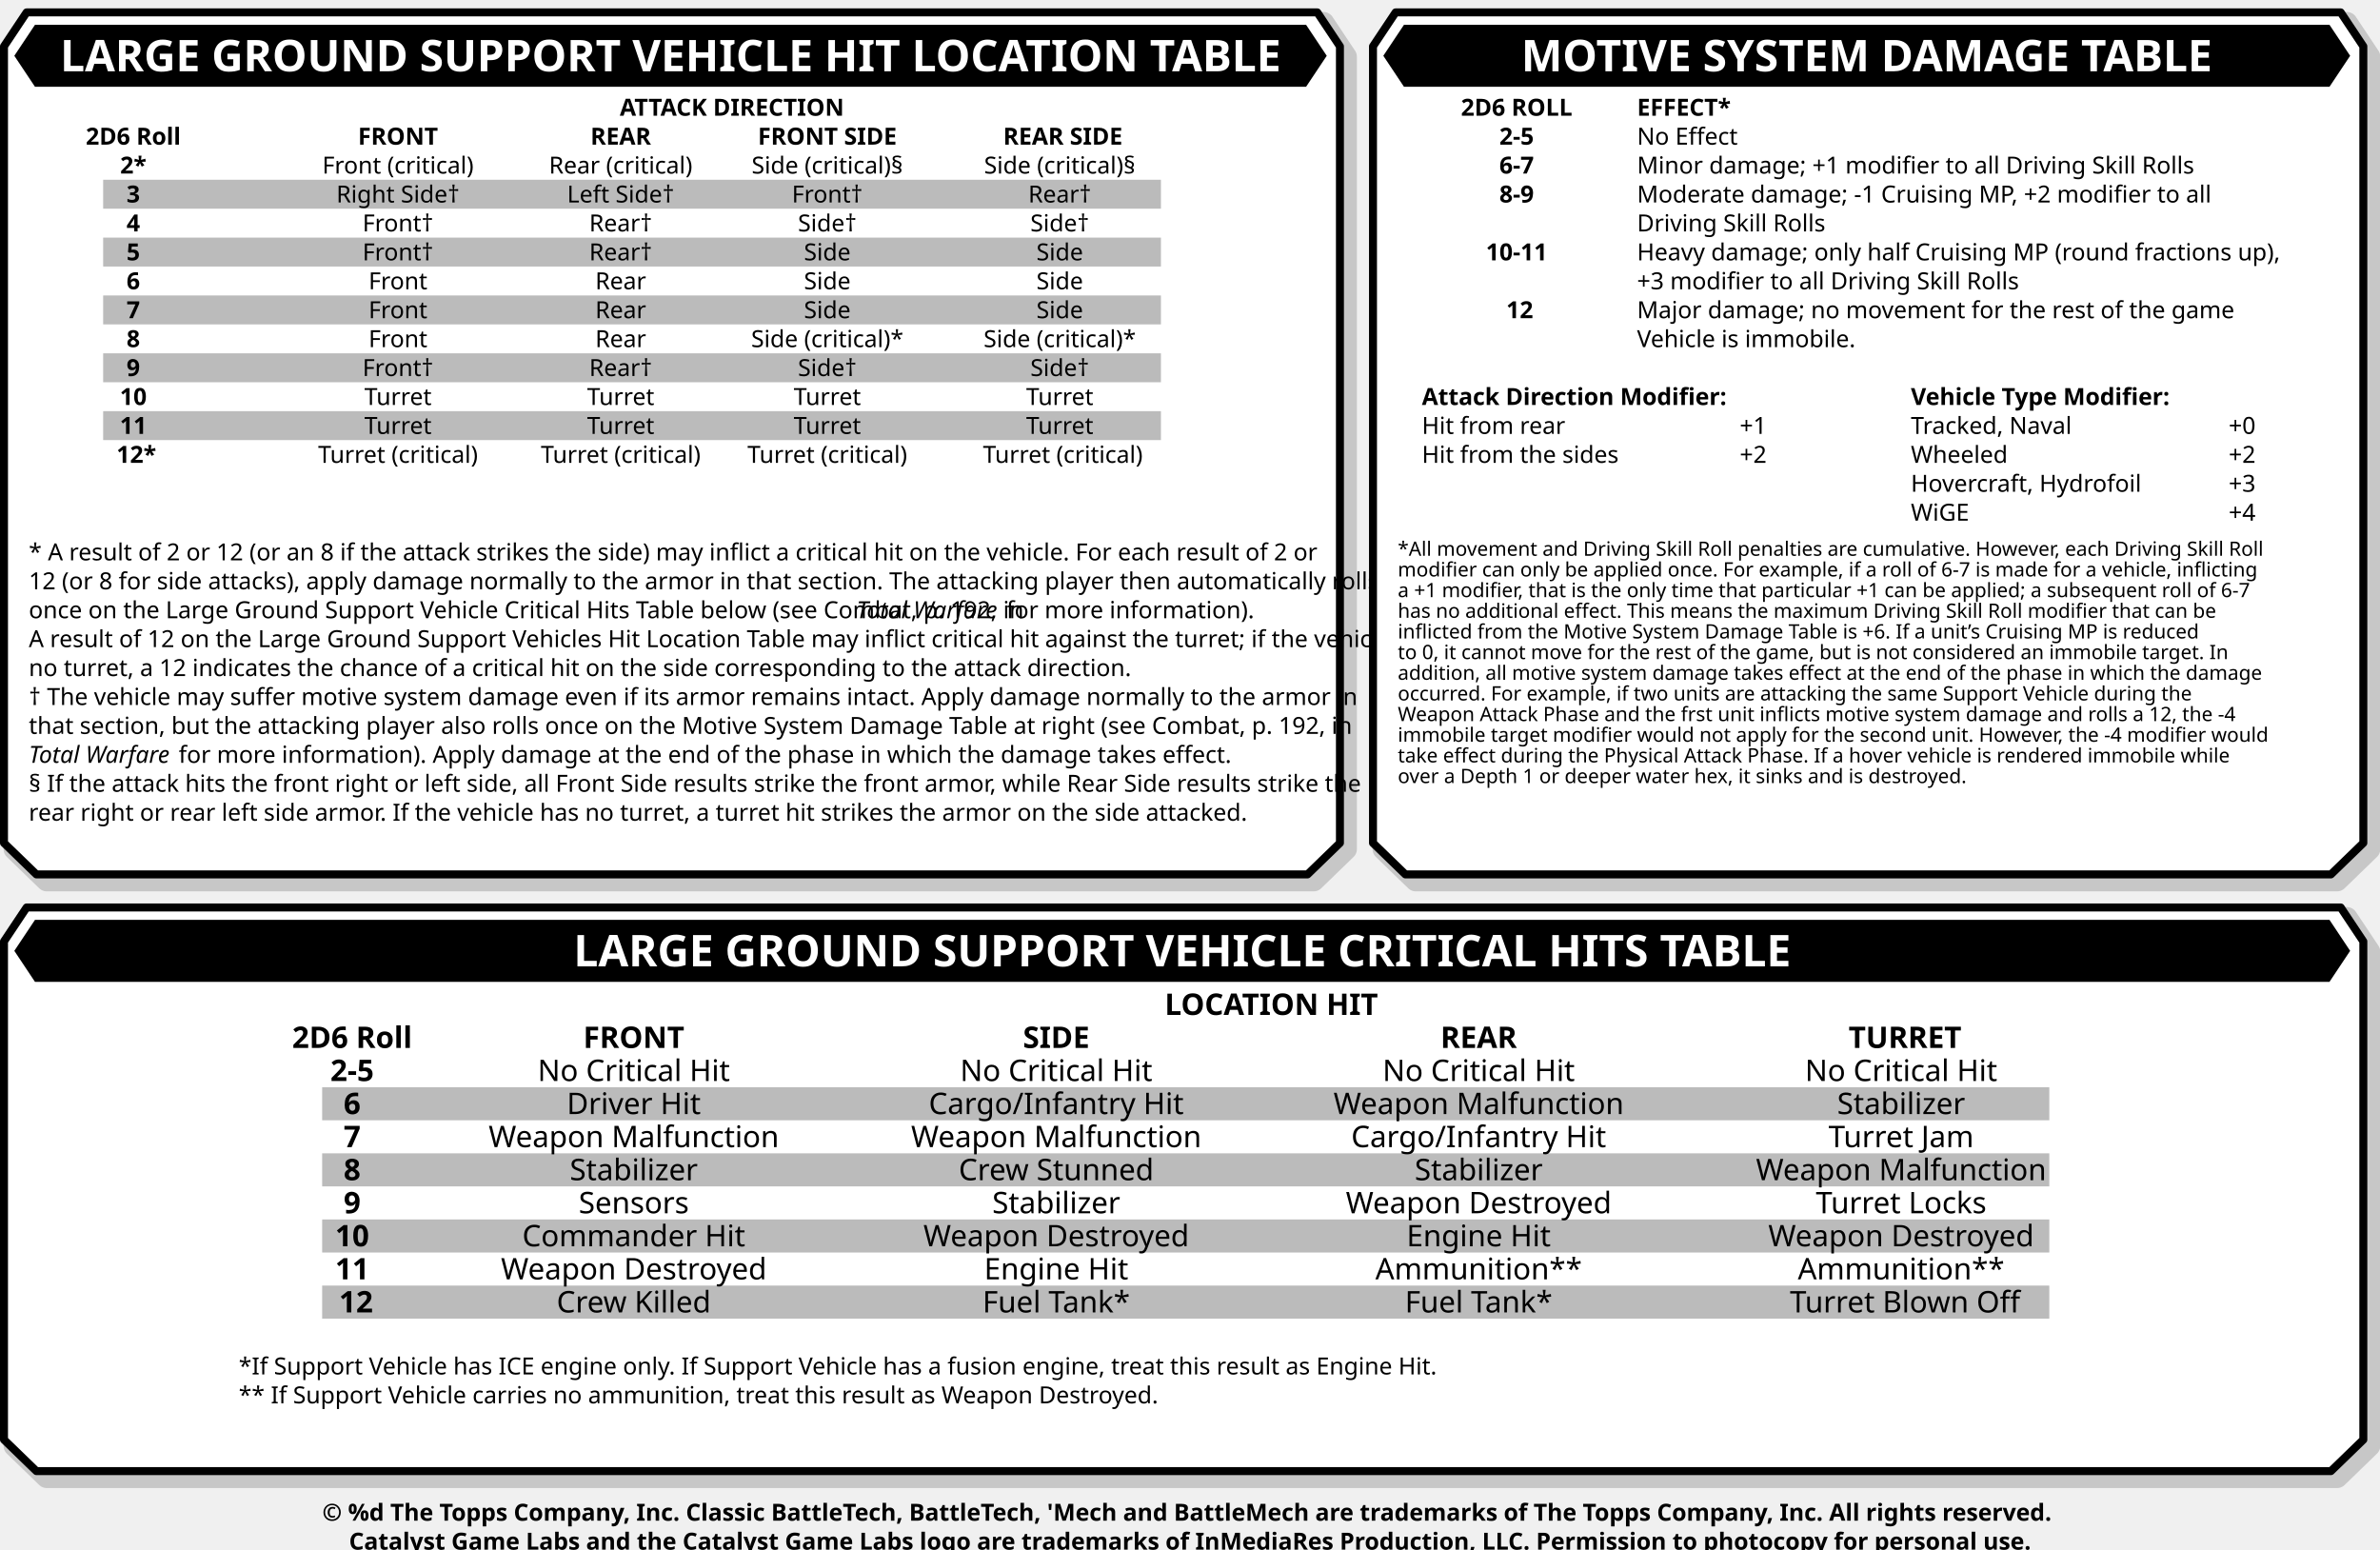
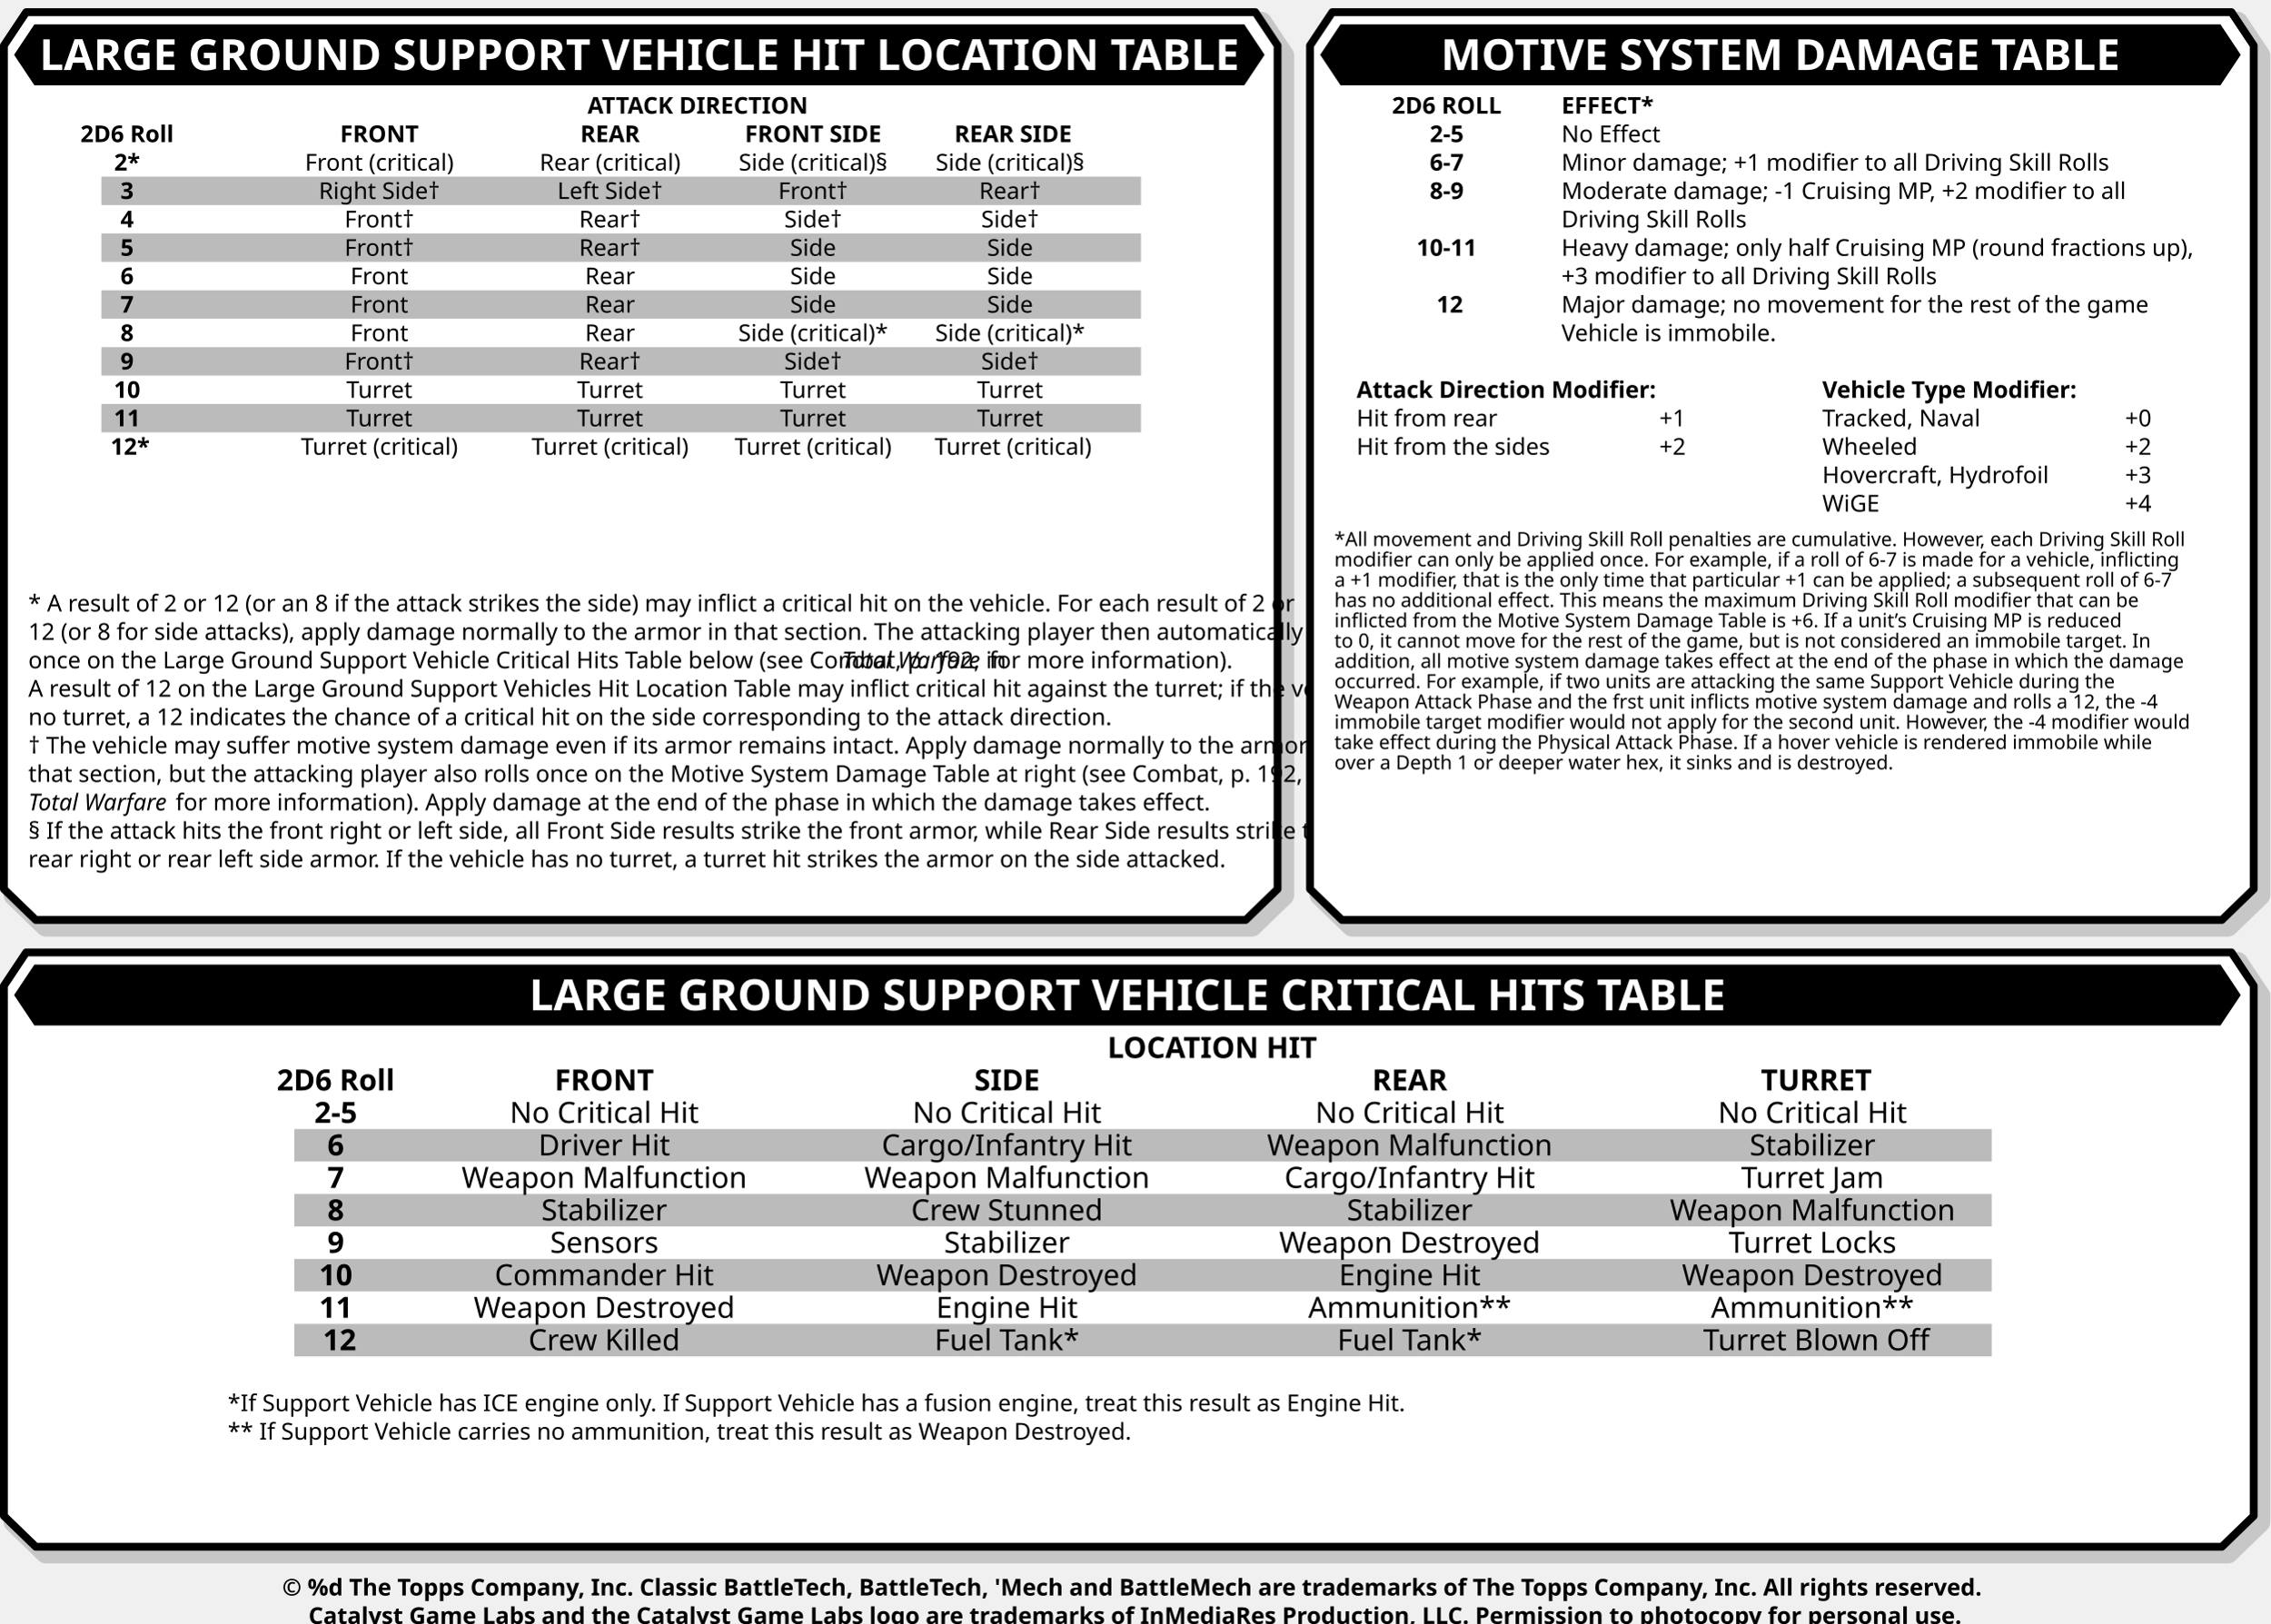
- <svg xmlns="http://www.w3.org/2000/svg" contentScriptType="text/ecmascript" width="576.0" zoomAndPan="magnify" contentStyleType="text/css" height="375.0" preserveAspectRatio="xMidYMid meet" version="1.0" id="svg155">
+ <svg xmlns="http://www.w3.org/2000/svg" contentScriptType="text/ecmascript" width="559.0" zoomAndPan="magnify" contentStyleType="text/css" height="400.0" preserveAspectRatio="xMidYMid meet" version="1.0" id="svg155">
  <defs id="defs155" />
  <g style="mml-color-elements:" id="rs_template">
-     <text font-size="5.7px" transform="translate (288.0 375.0)" fill="#000000" text-anchor="middle" font-family="Eurostile" id="footer" font-weight="bold">
-       <tspan lengthAdjust="spacingAndGlyphs" x="0.0" id="tspanCopyright" y="-7.000" textLength="547.200">© %d The Topps Company, Inc. Classic BattleTech, BattleTech, 'Mech and BattleMech are trademarks of The Topps Company, Inc. All rights reserved.</tspan>
-       <tspan lengthAdjust="spacingAndGlyphs" x="0.0" y="0" textLength="518.400" id="tspan1">Catalyst Game Labs and the Catalyst Game Labs logo are trademarks of InMediaRes Production, LLC. Permission to photocopy for personal use.</tspan>
+     <text font-size="5.7px" transform="translate (279.5 400.0)" fill="#000000" text-anchor="middle" font-family="Eurostile" id="footer" font-weight="bold">
+       <tspan lengthAdjust="spacingAndGlyphs" x="0.0" id="tspanCopyright" y="-7.000" textLength="531.050">© %d The Topps Company, Inc. Classic BattleTech, BattleTech, 'Mech and BattleMech are trademarks of The Topps Company, Inc. All rights reserved.</tspan>
+       <tspan lengthAdjust="spacingAndGlyphs" x="0.0" y="0" textLength="503.100" id="tspan1">Catalyst Game Labs and the Catalyst Game Labs logo are trademarks of InMediaRes Production, LLC. Permission to photocopy for personal use.</tspan>
    </text>
    <g transform="translate(0.966,3)" id="g64">
      <g id="g4">
-         <path fill="#ffffff" d="M 2.5,10.714 7.975,2.5 h 311.37 l 5.475,8.214 0,191.786 -7.845,7.6 H 10.345 L 2.5,202.5 Z" stroke-width="5.2" stroke-linejoin="round" stroke="#c7c7c7" id="path1" />
-         <path fill="#ffffff" d="M 0,8.214 5.475,0 h 312.37 l 5.475,8.214 0,192.786 -7.845,7.6 H 7.845 L 0,201 Z" stroke-width="1.932" stroke-linejoin="round" stroke="#000000" id="path2" />
+         <path fill="#ffffff" d="M 2.5,10.714 7.975,2.5 h 301.68 l 5.475,8.214 V 217.5 l -7.845,7.6 H 10.345 L 2.5,217.5 Z" stroke-width="5.2" stroke-linejoin="round" stroke="#c7c7c7" id="path1" />
+         <path fill="#ffffff" d="M 0,8.214 5.475,0 h 302.68 l 5.475,8.214 V 216 l -7.845,7.6 H 7.845 L 0,216 Z" stroke-width="1.932" stroke-linejoin="round" stroke="#000000" id="path2" />
        <g transform="translate(2.5,3)" id="g3">
-           <path fill="#000000" d="M 0,7.5 4.999,0 h 307.63 l 4.999,7.5 -4.999,7.5 H 4.999 Z" id="path3" />
-           <text x="158.814" y="11.25" fill="#ffffff" text-anchor="middle" style="font-style:normal;font-weight:bold;font-size:10.6px;font-family:Eurostile" textLength="198.545" lengthAdjust="spacingAndGlyphs" id="text3">LARGE GROUND SUPPORT VEHICLE HIT LOCATION TABLE</text>
+           <path fill="#000000" d="M 0,7.5 4.999,0 h 297.94 l 4.999,7.5 -4.999,7.5 H 4.999 Z" id="path3" />
+           <text x="153.969" y="11.25" fill="#ffffff" text-anchor="middle" style="font-style:normal;font-weight:bold;font-size:10.6px;font-family:Eurostile" textLength="198.545" lengthAdjust="spacingAndGlyphs" id="text3">LARGE GROUND SUPPORT VEHICLE HIT LOCATION TABLE</text>
        </g>
      </g>
-       <g id="shade1" style="fill:#bbbbbb" class="tableshading" transform="translate(0,-3)">
+       <g id="shade1" class="tableshading" style="fill:#bbbbbb" transform="translate(0,-3)">
        <rect id="rect155" width="256" height="7" x="24" y="43.5" />
        <rect id="rect156" width="256" height="7" x="24" y="57.5" />
        <rect id="rect157" width="256" height="7" x="24" y="71.5" />
        <rect id="rect158" width="256" height="7" x="24" y="85.5" />
        <rect id="rect159" width="256" height="7" x="24" y="99.5" />
      </g>
-       <text fill="#000000" x="176.176" y="25" style="font-style:normal;font-weight:bold;font-size:5.7px;font-family:Eurostile" text-anchor="middle" id="text4">ATTACK DIRECTION</text>
+       <text fill="#000000" x="170.847" y="25" style="font-style:normal;font-weight:bold;font-size:5.7px;font-family:Eurostile" text-anchor="middle" id="text4">ATTACK DIRECTION</text>
      <g transform="translate(0,32)" id="g50">
        <text text-anchor="middle" style="font-style:normal;font-weight:bold;font-size:5.7px;font-family:Eurostile" id="text6">
-           <tspan x="32.032" y="0" id="tspan4">2D6 Roll</tspan>
-           <tspan x="96.096" y="0" id="tspan4">FRONT</tspan>
+           <tspan x="31.063" y="0" id="tspan4">2D6 Roll</tspan>
+           <tspan x="93.189" y="0" id="tspan4">FRONT</tspan>
          <tspan x="150" y="0" id="tspan5">REAR</tspan>
          <tspan x="200" y="0" id="tspan6">FRONT SIDE</tspan>
-           <tspan x="256.256" y="0" id="tspan6">REAR SIDE</tspan>
+           <tspan x="248.504" y="0" id="tspan6">REAR SIDE</tspan>
        </text>
        <text text-anchor="middle" style="font-style:normal;font-weight:bold;font-size:5.7px;font-family:Eurostile" id="text17">
-           <tspan x="32.032" y="7" id="tspan7">2*</tspan>
-           <tspan x="32.032" y="14" id="tspan8">3</tspan>
-           <tspan x="32.032" y="21" id="tspan9">4</tspan>
-           <tspan x="32.032" y="28" id="tspan10">5</tspan>
-           <tspan x="32.032" y="35" id="tspan11">6</tspan>
-           <tspan x="32.032" y="42" id="tspan12">7</tspan>
-           <tspan x="32.032" y="49" id="tspan13">8</tspan>
-           <tspan x="32.032" y="56" id="tspan14">9</tspan>
-           <tspan x="32.032" y="63" id="tspan15">10</tspan>
-           <tspan x="32.032" y="70" id="tspan16">11</tspan>
-           <tspan x="32.032" y="77" id="tspan17">12*</tspan>
+           <tspan x="31.063" y="7" id="tspan7">2*</tspan>
+           <tspan x="31.063" y="14" id="tspan8">3</tspan>
+           <tspan x="31.063" y="21" id="tspan9">4</tspan>
+           <tspan x="31.063" y="28" id="tspan10">5</tspan>
+           <tspan x="31.063" y="35" id="tspan11">6</tspan>
+           <tspan x="31.063" y="42" id="tspan12">7</tspan>
+           <tspan x="31.063" y="49" id="tspan13">8</tspan>
+           <tspan x="31.063" y="56" id="tspan14">9</tspan>
+           <tspan x="31.063" y="63" id="tspan15">10</tspan>
+           <tspan x="31.063" y="70" id="tspan16">11</tspan>
+           <tspan x="31.063" y="77" id="tspan17">12*</tspan>
        </text>
        <text text-anchor="middle" style="font-style:normal;font-weight:normal;font-size:5.7px;font-family:Eurostile" id="text50">
-           <tspan x="96.096" y="7" id="tspan18">Front (critical)</tspan>
+           <tspan x="93.189" y="7" id="tspan18">Front (critical)</tspan>
          <tspan x="150" y="7" id="tspan19">Rear (critical)</tspan>
          <tspan x="200" y="7" id="tspan20">Side (critical)§</tspan>
-           <tspan x="256.256" y="7" id="tspan20">Side (critical)§</tspan>
-           <tspan x="96.096" y="14" id="tspan21">Right Side†</tspan>
+           <tspan x="248.504" y="7" id="tspan20">Side (critical)§</tspan>
+           <tspan x="93.189" y="14" id="tspan21">Right Side†</tspan>
          <tspan x="150" y="14" id="tspan22">Left Side†</tspan>
          <tspan x="200" y="14" id="tspan23">Front†</tspan>
-           <tspan x="256.256" y="14" id="tspan23">Rear†</tspan>
-           <tspan x="96.096" y="21" id="tspan24">Front†</tspan>
+           <tspan x="248.504" y="14" id="tspan23">Rear†</tspan>
+           <tspan x="93.189" y="21" id="tspan24">Front†</tspan>
          <tspan x="150" y="21" id="tspan25">Rear†</tspan>
          <tspan x="200" y="21" id="tspan26">Side†</tspan>
-           <tspan x="256.256" y="21" id="tspan26">Side†</tspan>
-           <tspan x="96.096" y="28" id="tspan27">Front†</tspan>
+           <tspan x="248.504" y="21" id="tspan26">Side†</tspan>
+           <tspan x="93.189" y="28" id="tspan27">Front†</tspan>
          <tspan x="150" y="28" id="tspan28">Rear†</tspan>
          <tspan x="200" y="28" id="tspan29">Side</tspan>
-           <tspan x="256.256" y="28" id="tspan29">Side</tspan>
-           <tspan x="96.096" y="35" id="tspan30">Front</tspan>
+           <tspan x="248.504" y="28" id="tspan29">Side</tspan>
+           <tspan x="93.189" y="35" id="tspan30">Front</tspan>
          <tspan x="150" y="35" id="tspan31">Rear</tspan>
          <tspan x="200" y="35" id="tspan32">Side</tspan>
-           <tspan x="256.256" y="35" id="tspan32">Side</tspan>
-           <tspan x="96.096" y="42" id="tspan33">Front</tspan>
+           <tspan x="248.504" y="35" id="tspan32">Side</tspan>
+           <tspan x="93.189" y="42" id="tspan33">Front</tspan>
          <tspan x="150" y="42" id="tspan34">Rear</tspan>
          <tspan x="200" y="42" id="tspan35">Side</tspan>
-           <tspan x="256.256" y="42" id="tspan35">Side</tspan>
-           <tspan x="96.096" y="49" id="tspan36">Front</tspan>
+           <tspan x="248.504" y="42" id="tspan35">Side</tspan>
+           <tspan x="93.189" y="49" id="tspan36">Front</tspan>
          <tspan x="150" y="49" id="tspan37">Rear</tspan>
          <tspan x="200" y="49" id="tspan38">Side (critical)*</tspan>
-           <tspan x="256.256" y="49" id="tspan38">Side (critical)*</tspan>
-           <tspan x="96.096" y="56" id="tspan39">Front†</tspan>
+           <tspan x="248.504" y="49" id="tspan38">Side (critical)*</tspan>
+           <tspan x="93.189" y="56" id="tspan39">Front†</tspan>
          <tspan x="150" y="56" id="tspan40">Rear†</tspan>
          <tspan x="200" y="56" id="tspan41">Side†</tspan>
-           <tspan x="256.256" y="56" id="tspan41">Side†</tspan>
-           <tspan x="96.096" y="63" id="tspan42">Turret</tspan>
+           <tspan x="248.504" y="56" id="tspan41">Side†</tspan>
+           <tspan x="93.189" y="63" id="tspan42">Turret</tspan>
          <tspan x="150" y="63" id="tspan43">Turret</tspan>
          <tspan x="200" y="63" id="tspan44">Turret</tspan>
-           <tspan x="256.256" y="63" id="tspan44">Turret</tspan>
-           <tspan x="96.096" y="70" id="tspan45">Turret</tspan>
+           <tspan x="248.504" y="63" id="tspan44">Turret</tspan>
+           <tspan x="93.189" y="70" id="tspan45">Turret</tspan>
          <tspan x="150" y="70" id="tspan46">Turret</tspan>
          <tspan x="200" y="70" id="tspan47">Turret</tspan>
-           <tspan x="256.256" y="70" id="tspan47">Turret</tspan>
-           <tspan x="96.096" y="77" id="tspan48">Turret (critical)</tspan>
+           <tspan x="248.504" y="70" id="tspan47">Turret</tspan>
+           <tspan x="93.189" y="77" id="tspan48">Turret (critical)</tspan>
          <tspan x="150" y="77" id="tspan49">Turret (critical)</tspan>
          <tspan x="200" y="77" id="tspan50">Turret (critical)</tspan>
-           <tspan x="256.256" y="77" id="tspan50">Turret (critical)</tspan>
-         </text>
-       </g>
-       <g transform="translate(0,125.6)" id="g63">
-         <text x="6" y="7" fill="#000000" text-anchor="start" style="font-style:normal;font-weight:normal;font-size:5.7px;font-family:Eurostile" textLength="311.32" lengthAdjust="spacingAndGlyphs" id="text51">* A result of 2 or 12 (or an 8 if the attack strikes the side) may inflict a critical hit on the vehicle. For each result of 2 or</text>
-         <text x="6" y="14" fill="#000000" text-anchor="start" style="font-style:normal;font-weight:normal;font-size:5.7px;font-family:Eurostile" textLength="311.32" lengthAdjust="spacingAndGlyphs" id="text52">12 (or 8 for side attacks), apply damage normally to the armor in that section. The attacking player then automatically rolls</text>
+           <tspan x="248.504" y="77" id="tspan50">Turret (critical)</tspan>
+         </text>
+       </g>
+       <g transform="translate(0,140.6)" id="g63">
+         <text x="6" y="7" fill="#000000" text-anchor="start" style="font-style:normal;font-weight:normal;font-size:5.7px;font-family:Eurostile" textLength="301.63" lengthAdjust="spacingAndGlyphs" id="text51">* A result of 2 or 12 (or an 8 if the attack strikes the side) may inflict a critical hit on the vehicle. For each result of 2 or</text>
+         <text x="6" y="14" fill="#000000" text-anchor="start" style="font-style:normal;font-weight:normal;font-size:5.7px;font-family:Eurostile" textLength="301.63" lengthAdjust="spacingAndGlyphs" id="text52">12 (or 8 for side attacks), apply damage normally to the armor in that section. The attacking player then automatically rolls</text>
        <text x="6" y="21" fill="#000000" text-anchor="start" style="font-style:normal;font-weight:normal;font-size:5.7px;font-family:Eurostile" textLength="200.326" lengthAdjust="spacingAndGlyphs" id="text53">once on the Large Ground Support Vehicle Critical Hits Table below (see Combat, p. 192, in</text>
        <text x="206.326" y="21" fill="#000000" text-anchor="start" style="font-style:italic;font-weight:normal;font-size:5.7px;font-family:Eurostile" textLength="33.425" lengthAdjust="spacingAndGlyphs" id="text54">Total Warfare</text>
        <text x="242.595" y="21" fill="#000000" text-anchor="start" style="font-style:normal;font-weight:normal;font-size:5.7px;font-family:Eurostile" textLength="53.281" lengthAdjust="spacingAndGlyphs" id="text55">for more information).</text>
-         <text x="6" y="28" fill="#000000" text-anchor="start" style="font-style:normal;font-weight:normal;font-size:5.7px;font-family:Eurostile" textLength="311.32" lengthAdjust="spacingAndGlyphs" id="text56">A result of 12 on the Large Ground Support Vehicles Hit Location Table may inflict critical hit against the turret; if the vehicle has</text>
+         <text x="6" y="28" fill="#000000" text-anchor="start" style="font-style:normal;font-weight:normal;font-size:5.7px;font-family:Eurostile" textLength="301.63" lengthAdjust="spacingAndGlyphs" id="text56">A result of 12 on the Large Ground Support Vehicles Hit Location Table may inflict critical hit
+             against the turret; if the vehicle has</text>
        <text fill="#000000" x="6" y="35" style="font-style:normal;font-weight:normal;font-size:5.7px;font-family:Eurostile" text-anchor="start" id="text57">no turret, a 12 indicates the chance of a critical hit on the side corresponding to the attack direction.</text>
-         <text x="6" y="42" fill="#000000" text-anchor="start" style="font-style:normal;font-weight:normal;font-size:5.7px;font-family:Eurostile" textLength="311.32" lengthAdjust="spacingAndGlyphs" id="text58">† The vehicle may suffer motive system damage even if its armor remains intact. Apply damage normally to the armor in</text>
-         <text x="6" y="49" fill="#000000" text-anchor="start" style="font-style:normal;font-weight:normal;font-size:5.7px;font-family:Eurostile" textLength="311.32" lengthAdjust="spacingAndGlyphs" id="text59">that section, but the attacking player also rolls once on the Motive System Damage Table at right (see Combat, p. 192, in</text>
+         <text x="6" y="42" fill="#000000" text-anchor="start" style="font-style:normal;font-weight:normal;font-size:5.7px;font-family:Eurostile" textLength="301.63" lengthAdjust="spacingAndGlyphs" id="text58">† The vehicle may suffer motive system damage even if its armor remains intact. Apply damage normally to the armor in</text>
+         <text x="6" y="49" fill="#000000" text-anchor="start" style="font-style:normal;font-weight:normal;font-size:5.7px;font-family:Eurostile" textLength="301.63" lengthAdjust="spacingAndGlyphs" id="text59">that section, but the attacking player also rolls once on the Motive System Damage Table at right (see Combat, p. 192, in</text>
        <text x="6" y="56" fill="#000000" text-anchor="start" style="font-style:italic;font-weight:normal;font-size:5.7px;font-family:Eurostile" textLength="33.425" lengthAdjust="spacingAndGlyphs" id="text60">Total Warfare</text>
        <text x="42.269" y="56" fill="#000000" text-anchor="start" style="font-style:normal;font-weight:normal;font-size:5.7px;font-family:Eurostile" textLength="250" lengthAdjust="spacingAndGlyphs" id="text61">for more information). Apply damage at the end of the phase in which the damage takes effect.</text>
-         <text x="6" y="63" fill="#000000" text-anchor="start" style="font-style:normal;font-weight:normal;font-size:5.7px;font-family:Eurostile" textLength="311.32" lengthAdjust="spacingAndGlyphs" id="text62">§ If the attack hits the front right or left side, all Front Side results strike the front armor, while Rear Side results strike the</text>
-         <text x="6" y="70" fill="#000000" text-anchor="start" style="font-style:normal;font-weight:normal;font-size:5.7px;font-family:Eurostile" id="text63">rear right or rear left side armor. If the vehicle has no turret, a turret hit strikes the armor on the side attacked.</text>
+         <text x="6" y="63" fill="#000000" text-anchor="start" style="font-style:normal;font-weight:normal;font-size:5.7px;font-family:Eurostile" textLength="301.63" lengthAdjust="spacingAndGlyphs" id="text62">§ If the attack hits the front right or left side, all Front Side results strike the front armor, while Rear Side results strike the</text>
+         <text fill="#000000" x="6" y="70" style="font-style:normal;font-weight:normal;font-size:5.7px;font-family:Eurostile" text-anchor="start" id="text63">rear right or rear left side armor. If the vehicle has no turret, a turret hit strikes the armor on the side attacked.</text>
      </g>
    </g>
-     <g transform="translate(332.286,3)" id="g107">
+     <g transform="translate(322.596,3)" id="g107">
      <g id="g67">
-         <path fill="#ffffff" d="M 2.5,10.714 7.975,2.5 h 227.73 l 5.475,8.214 V 202.5 l -7.845,7.6 H 10.345 L 2.5,202.5 Z" stroke-width="5.2" stroke-linejoin="round" stroke="#c7c7c7" id="path64" />
-         <path fill="#ffffff" d="M 0,8.214 5.475,0 h 228.73 l 5.475,8.214 V 201 l -7.845,7.6 H 7.845 L 0,201 Z" stroke-width="1.932" stroke-linejoin="round" stroke="#000000" id="path65" />
+         <path fill="#ffffff" d="M 2.5,10.714 7.975,2.5 h 220.42 l 5.475,8.214 V 217.5 l -7.845,7.6 H 10.345 L 2.5,217.5 Z" stroke-width="5.2" stroke-linejoin="round" stroke="#c7c7c7" id="path64" />
+         <path fill="#ffffff" d="M 0,8.214 5.475,0 h 221.42 l 5.475,8.214 V 216 l -7.845,7.6 H 7.845 L 0,216 Z" stroke-width="1.932" stroke-linejoin="round" stroke="#000000" id="path65" />
        <g transform="translate(2.5,3)" id="g66">
-           <path fill="#000000" d="M 0,7.5 4.999,0 h 223.99 l 4.999,7.5 -4.999,7.5 H 4.999 Z" id="path66" />
-           <text x="116.994" y="11.25" fill="#ffffff" text-anchor="middle" style="font-style:normal;font-weight:bold;font-size:10.6px;font-family:Eurostile" textLength="157.417" lengthAdjust="spacingAndGlyphs" id="text66">MOTIVE SYSTEM DAMAGE TABLE</text>
+           <path fill="#000000" d="M 0,7.5 4.999,0 h 216.68 l 4.999,7.5 -4.999,7.5 H 4.999 Z" id="path66" />
+           <text x="113.339" y="11.25" fill="#ffffff" text-anchor="middle" style="font-style:normal;font-weight:bold;font-size:10.6px;font-family:Eurostile" textLength="157.417" lengthAdjust="spacingAndGlyphs" id="text66">MOTIVE SYSTEM DAMAGE TABLE</text>
        </g>
      </g>
      <g transform="translate(0,25)" id="g81">
        <text text-anchor="start" style="font-style:normal;font-weight:bold;font-size:5.7px;font-family:Eurostile" id="text67">
-           <tspan x="63.904" y="0" id="tspan67">EFFECT*</tspan>
+           <tspan x="61.93" y="0" id="tspan67">EFFECT*</tspan>
        </text>
        <text text-anchor="middle" style="font-style:normal;font-weight:bold;font-size:5.7px;font-family:Eurostile" id="text73">
-           <tspan x="35.502" y="0" id="tspan68">2D6 ROLL</tspan>
-           <tspan x="35.502" y="7" id="tspan69">2-5</tspan>
-           <tspan x="35.502" y="14" id="tspan70">6-7</tspan>
-           <tspan x="35.502" y="21" id="tspan71">8-9</tspan>
-           <tspan x="35.502" y="35" id="tspan72">10-11</tspan>
-           <tspan x="35.502" y="49" id="tspan73">12</tspan>
+           <tspan x="34.405" y="0" id="tspan68">2D6 ROLL</tspan>
+           <tspan x="34.405" y="7" id="tspan69">2-5</tspan>
+           <tspan x="34.405" y="14" id="tspan70">6-7</tspan>
+           <tspan x="34.405" y="21" id="tspan71">8-9</tspan>
+           <tspan x="34.405" y="35" id="tspan72">10-11</tspan>
+           <tspan x="34.405" y="49" id="tspan73">12</tspan>
        </text>
        <text text-anchor="start" style="font-style:normal;font-weight:normal;font-size:5.7px;font-family:Eurostile" id="text81">
-           <tspan x="63.904" y="7" id="tspan74">No Effect</tspan>
-           <tspan x="63.904" y="14" id="tspan75">Minor damage; +1 modifier to all Driving Skill Rolls</tspan>
-           <tspan x="63.904" y="21" id="tspan76">Moderate damage; -1 Cruising MP, +2 modifier to all</tspan>
-           <tspan x="63.904" y="28" id="tspan77">Driving Skill Rolls</tspan>
-           <tspan x="63.904" y="35" id="tspan78">Heavy damage; only half Cruising MP (round fractions up),</tspan>
-           <tspan x="63.904" y="42" id="tspan79">+3 modifier to all Driving Skill Rolls</tspan>
-           <tspan x="63.904" y="49" id="tspan80">Major damage; no movement for the rest of the game</tspan>
-           <tspan x="63.904" y="56" id="tspan81">Vehicle is immobile.</tspan>
+           <tspan x="61.93" y="7" id="tspan74">No Effect</tspan>
+           <tspan x="61.93" y="14" id="tspan75">Minor damage; +1 modifier to all Driving Skill Rolls</tspan>
+           <tspan x="61.93" y="21" id="tspan76">Moderate damage; -1 Cruising MP, +2 modifier to all</tspan>
+           <tspan x="61.93" y="28" id="tspan77">Driving Skill Rolls</tspan>
+           <tspan x="61.93" y="35" id="tspan78">Heavy damage; only half Cruising MP (round fractions up),</tspan>
+           <tspan x="61.93" y="42" id="tspan79">+3 modifier to all Driving Skill Rolls</tspan>
+           <tspan x="61.93" y="49" id="tspan80">Major damage; no movement for the rest of the game</tspan>
+           <tspan x="61.93" y="56" id="tspan81">Vehicle is immobile.</tspan>
        </text>
      </g>
      <g transform="translate(0,95)" id="g86">
        <text text-anchor="start" style="font-style:normal;font-weight:bold;font-size:5.7px;font-family:Eurostile" id="text82">
-           <tspan x="11.834" y="0" id="tspan82">Attack Direction Modifier:</tspan>
+           <tspan x="11.469" y="0" id="tspan82">Attack Direction Modifier:</tspan>
        </text>
        <text text-anchor="start" style="font-style:normal;font-weight:normal;font-size:5.7px;font-family:Eurostile" id="text86">
-           <tspan x="11.834" y="7" id="tspan83">Hit from rear</tspan>
-           <tspan x="88.755" y="7" id="tspan84">+1</tspan>
-           <tspan x="11.834" y="14" id="tspan85">Hit from the sides</tspan>
-           <tspan x="88.755" y="14" id="tspan86">+2</tspan>
-         </text>
-       </g>
-       <g transform="translate(118.34,95)" id="g95">
+           <tspan x="11.469" y="7" id="tspan83">Hit from rear</tspan>
+           <tspan x="86.014" y="7" id="tspan84">+1</tspan>
+           <tspan x="11.469" y="14" id="tspan85">Hit from the sides</tspan>
+           <tspan x="86.014" y="14" id="tspan86">+2</tspan>
+         </text>
+       </g>
+       <g transform="translate(114.685,95)" id="g95">
        <text text-anchor="start" style="font-style:normal;font-weight:bold;font-size:5.7px;font-family:Eurostile" id="text87">
-           <tspan x="11.834" y="0" id="tspan87">Vehicle Type Modifier:</tspan>
+           <tspan x="11.469" y="0" id="tspan87">Vehicle Type Modifier:</tspan>
        </text>
        <text text-anchor="start" style="font-style:normal;font-weight:normal;font-size:5.7px;font-family:Eurostile" id="text95">
-           <tspan x="11.834" y="7" id="tspan88">Tracked, Naval</tspan>
-           <tspan x="88.755" y="7" id="tspan89">+0</tspan>
-           <tspan x="11.834" y="14" id="tspan90">Wheeled</tspan>
-           <tspan x="88.755" y="14" id="tspan91">+2</tspan>
-           <tspan x="11.834" y="21" id="tspan92">Hovercraft, Hydrofoil</tspan>
-           <tspan x="88.755" y="21" id="tspan93">+3</tspan>
-           <tspan x="11.834" y="28" id="tspan94">WiGE</tspan>
-           <tspan x="88.755" y="28" id="tspan95">+4</tspan>
-         </text>
-       </g>
-       <text x="6" y="131.5" fill="#000000" text-anchor="start" style="font-style:normal;font-weight:normal;font-size:4.8px;font-family:Eurostile" textLength="227.68" lengthAdjust="spacingAndGlyphs" id="text96">*All movement and Driving Skill Roll penalties are cumulative. However, each Driving Skill Roll</text>
-       <text x="6" y="136.5" fill="#000000" text-anchor="start" style="font-style:normal;font-weight:normal;font-size:4.8px;font-family:Eurostile" textLength="227.68" lengthAdjust="spacingAndGlyphs" id="text97">modifier can only be applied once. For example, if a roll of 6-7 is made for a vehicle, inflicting</text>
-       <text x="6" y="141.5" fill="#000000" text-anchor="start" style="font-style:normal;font-weight:normal;font-size:4.8px;font-family:Eurostile" textLength="227.68" lengthAdjust="spacingAndGlyphs" id="text98">a +1 modifier, that is the only time that particular +1 can be applied; a subsequent roll of 6-7</text>
-       <text x="6" y="146.5" fill="#000000" text-anchor="start" style="font-style:normal;font-weight:normal;font-size:4.8px;font-family:Eurostile" textLength="227.68" lengthAdjust="spacingAndGlyphs" id="text99">has no additional effect. This means the maximum Driving Skill Roll modifier that can be</text>
-       <text x="6" y="151.5" fill="#000000" text-anchor="start" style="font-style:normal;font-weight:normal;font-size:4.8px;font-family:Eurostile" textLength="227.68" lengthAdjust="spacingAndGlyphs" id="text100">inflicted from the Motive System Damage Table is +6. If a unit’s Cruising MP is reduced</text>
-       <text x="6" y="156.5" fill="#000000" text-anchor="start" style="font-style:normal;font-weight:normal;font-size:4.8px;font-family:Eurostile" textLength="227.68" lengthAdjust="spacingAndGlyphs" id="text101">to 0, it cannot move for the rest of the game, but is not considered an immobile target. In</text>
-       <text x="6" y="161.5" fill="#000000" text-anchor="start" style="font-style:normal;font-weight:normal;font-size:4.8px;font-family:Eurostile" textLength="227.68" lengthAdjust="spacingAndGlyphs" id="text102">addition, all motive system damage takes effect at the end of the phase in which the damage</text>
-       <text x="6" y="166.5" fill="#000000" text-anchor="start" style="font-style:normal;font-weight:normal;font-size:4.8px;font-family:Eurostile" textLength="227.68" lengthAdjust="spacingAndGlyphs" id="text103">occurred. For example, if two units are attacking the same Support Vehicle during the</text>
-       <text x="6" y="171.5" fill="#000000" text-anchor="start" style="font-style:normal;font-weight:normal;font-size:4.8px;font-family:Eurostile" textLength="227.68" lengthAdjust="spacingAndGlyphs" id="text104">Weapon Attack Phase and the frst unit inflicts motive system damage and rolls a 12, the -4</text>
-       <text x="6" y="176.5" fill="#000000" text-anchor="start" style="font-style:normal;font-weight:normal;font-size:4.8px;font-family:Eurostile" textLength="227.68" lengthAdjust="spacingAndGlyphs" id="text105">immobile target modifier would not apply for the second unit. However, the -4 modifier would</text>
-       <text x="6" y="181.5" fill="#000000" text-anchor="start" style="font-style:normal;font-weight:normal;font-size:4.8px;font-family:Eurostile" textLength="227.68" lengthAdjust="spacingAndGlyphs" id="text106">take effect during the Physical Attack Phase. If a hover vehicle is rendered immobile while</text>
-       <text x="6" y="186.5" fill="#000000" text-anchor="start" style="font-style:normal;font-weight:normal;font-size:4.8px;font-family:Eurostile" id="text107">over a Depth 1 or deeper water hex, it sinks and is destroyed.</text>
+           <tspan x="11.469" y="7" id="tspan88">Tracked, Naval</tspan>
+           <tspan x="86.014" y="7" id="tspan89">+0</tspan>
+           <tspan x="11.469" y="14" id="tspan90">Wheeled</tspan>
+           <tspan x="86.014" y="14" id="tspan91">+2</tspan>
+           <tspan x="11.469" y="21" id="tspan92">Hovercraft, Hydrofoil</tspan>
+           <tspan x="86.014" y="21" id="tspan93">+3</tspan>
+           <tspan x="11.469" y="28" id="tspan94">WiGE</tspan>
+           <tspan x="86.014" y="28" id="tspan95">+4</tspan>
+         </text>
+       </g>
+       <text x="6" y="131.5" fill="#000000" text-anchor="start" style="font-style:normal;font-weight:normal;font-size:4.8px;font-family:Eurostile" textLength="220.37" lengthAdjust="spacingAndGlyphs" id="text96">*All movement and Driving Skill Roll penalties are cumulative. However, each Driving Skill Roll</text>
+       <text x="6" y="136.5" fill="#000000" text-anchor="start" style="font-style:normal;font-weight:normal;font-size:4.8px;font-family:Eurostile" textLength="220.37" lengthAdjust="spacingAndGlyphs" id="text97">modifier can only be applied once. For example, if a roll of 6-7 is made for a vehicle, inflicting</text>
+       <text x="6" y="141.5" fill="#000000" text-anchor="start" style="font-style:normal;font-weight:normal;font-size:4.8px;font-family:Eurostile" textLength="220.37" lengthAdjust="spacingAndGlyphs" id="text98">a +1 modifier, that is the only time that particular +1 can be applied; a subsequent roll of 6-7</text>
+       <text x="6" y="146.5" fill="#000000" text-anchor="start" style="font-style:normal;font-weight:normal;font-size:4.8px;font-family:Eurostile" textLength="220.37" lengthAdjust="spacingAndGlyphs" id="text99">has no additional effect. This means the maximum Driving Skill Roll modifier that can be</text>
+       <text x="6" y="151.5" fill="#000000" text-anchor="start" style="font-style:normal;font-weight:normal;font-size:4.8px;font-family:Eurostile" textLength="220.37" lengthAdjust="spacingAndGlyphs" id="text100">inflicted from the Motive System Damage Table is +6. If a unit’s Cruising MP is reduced</text>
+       <text x="6" y="156.5" fill="#000000" text-anchor="start" style="font-style:normal;font-weight:normal;font-size:4.8px;font-family:Eurostile" textLength="220.37" lengthAdjust="spacingAndGlyphs" id="text101">to 0, it cannot move for the rest of the game, but is not considered an immobile target. In</text>
+       <text x="6" y="161.5" fill="#000000" text-anchor="start" style="font-style:normal;font-weight:normal;font-size:4.8px;font-family:Eurostile" textLength="220.37" lengthAdjust="spacingAndGlyphs" id="text102">addition, all motive system damage takes effect at the end of the phase in which the damage</text>
+       <text x="6" y="166.5" fill="#000000" text-anchor="start" style="font-style:normal;font-weight:normal;font-size:4.8px;font-family:Eurostile" textLength="220.37" lengthAdjust="spacingAndGlyphs" id="text103">occurred. For example, if two units are attacking the same Support Vehicle during the</text>
+       <text x="6" y="171.5" fill="#000000" text-anchor="start" style="font-style:normal;font-weight:normal;font-size:4.8px;font-family:Eurostile" textLength="220.37" lengthAdjust="spacingAndGlyphs" id="text104">Weapon Attack Phase and the frst unit inflicts motive system damage and rolls a 12, the -4</text>
+       <text x="6" y="176.5" fill="#000000" text-anchor="start" style="font-style:normal;font-weight:normal;font-size:4.8px;font-family:Eurostile" textLength="220.37" lengthAdjust="spacingAndGlyphs" id="text105">immobile target modifier would not apply for the second unit. However, the -4 modifier would</text>
+       <text x="6" y="181.5" fill="#000000" text-anchor="start" style="font-style:normal;font-weight:normal;font-size:4.8px;font-family:Eurostile" textLength="220.37" lengthAdjust="spacingAndGlyphs" id="text106">take effect during the Physical Attack Phase. If a hover vehicle is rendered immobile while</text>
+       <text fill="#000000" x="6" y="186.5" style="font-style:normal;font-weight:normal;font-size:4.8px;font-family:Eurostile" text-anchor="start" id="text107">over a Depth 1 or deeper water hex, it sinks and is destroyed.</text>
    </g>
-     <g transform="translate(0.966,219.6)" id="g155">
+     <g transform="translate(0.966,234.6)" id="g155">
      <g id="g110">
-         <path fill="#ffffff" d="M 2.5,10.714 7.975,2.5 h 559.05 l 5.475,8.214 V 130.3 l -7.845,7.6 H 10.345 L 2.5,130.3 Z" stroke-width="5.2" stroke-linejoin="round" stroke="#c7c7c7" id="path107" />
-         <path d="M 0,8.214 5.475,0 h 560.05 L 571,8.214 V 128.8 l -7.845,7.6 H 7.845 L 0,128.8 Z" stroke-width="1.932" stroke-linejoin="round" stroke="#000000" id="path108" fill="#ffffff" />
+         <path fill="#ffffff" d="M 2.5,10.714 7.975,2.5 h 542.05 l 5.475,8.214 V 140.3 l -7.845,7.6 H 10.345 L 2.5,140.3 Z" stroke-width="5.2" stroke-linejoin="round" stroke="#c7c7c7" id="path107" />
+         <path fill="#ffffff" d="M 0,8.214 5.475,0 h 543.05 L 554,8.214 V 138.8 l -7.845,7.6 H 7.845 L 0,138.8 Z" stroke-width="1.932" stroke-linejoin="round" stroke="#000000" id="path108" />
        <g transform="translate(2.5,3)" id="g109">
-           <path fill="#000000" d="M 0,7.5 4.999,0 h 555.31 l 4.999,7.5 -4.999,7.5 H 4.999 Z" id="path109" />
-           <text x="282.654" y="11.25" fill="#ffffff" text-anchor="middle" style="font-style:normal;font-weight:bold;font-size:10.6px;font-family:Eurostile" textLength="213.991" lengthAdjust="spacingAndGlyphs" id="text109">LARGE GROUND SUPPORT VEHICLE CRITICAL HITS TABLE</text>
+           <path fill="#000000" d="M 0,7.5 4.999,0 h 538.31 l 4.999,7.5 -4.999,7.5 H 4.999 Z" id="path109" />
+           <text x="274.154" y="11.25" fill="#ffffff" text-anchor="middle" style="font-style:normal;font-weight:bold;font-size:10.6px;font-family:Eurostile" textLength="213.991" lengthAdjust="spacingAndGlyphs" id="text109">LARGE GROUND SUPPORT VEHICLE CRITICAL HITS TABLE</text>
        </g>
      </g>
-       <g id="shade2" style="fill:#bbbbbb" class="tableshading" transform="translate(0,-219.5)">
+       <g id="shade2" transform="translate(-5.5,-219.5)" class="tableshading" style="fill:#bbbbbb">
        <rect id="rect160" width="418" height="8" x="77" y="263" />
        <rect id="rect161" width="418" height="8" x="77" y="279" />
        <rect id="rect162" width="418" height="8" x="77" y="295" />
        <rect id="rect163" width="418" height="8" x="77" y="311" />
      </g>
-       <text fill="#000000" x="306.72" y="26" style="font-style:normal;font-weight:bold;font-size:7.2px;font-family:Eurostile" text-anchor="middle" id="text110">LOCATION HIT</text>
+       <text fill="#000000" x="297.54" y="26" style="font-style:normal;font-weight:bold;font-size:7.2px;font-family:Eurostile" text-anchor="middle" id="text110">LOCATION HIT</text>
      <g transform="translate(0,34)" id="g153">
        <text text-anchor="middle" style="font-style:normal;font-weight:bold;font-size:7.2px;font-family:Eurostile" id="text113">
-           <tspan x="85.2" y="0" id="tspan110">2D6 Roll</tspan>
-           <tspan x="153.36" y="0" id="tspan110">FRONT</tspan>
-           <tspan x="255.6" y="0" id="tspan111">SIDE</tspan>
-           <tspan x="357.84" y="0" id="tspan112">REAR</tspan>
-           <tspan x="460.08" y="0" id="tspan113">TURRET</tspan>
+           <tspan x="82.65" y="0" id="tspan110">2D6 Roll</tspan>
+           <tspan x="148.77" y="0" id="tspan110">FRONT</tspan>
+           <tspan x="247.95" y="0" id="tspan111">SIDE</tspan>
+           <tspan x="347.13" y="0" id="tspan112">REAR</tspan>
+           <tspan x="446.31" y="0" id="tspan113">TURRET</tspan>
        </text>
        <text text-anchor="middle" style="font-style:normal;font-weight:bold;font-size:7.2px;font-family:Eurostile" id="text121">
-           <tspan x="85.2" y="8" id="tspan114">2-5</tspan>
-           <tspan x="85.2" y="16" id="tspan115">6</tspan>
-           <tspan x="85.2" y="24" id="tspan116">7</tspan>
-           <tspan x="85.2" y="32" id="tspan117">8</tspan>
-           <tspan x="85.2" y="40" id="tspan118">9</tspan>
-           <tspan x="85.2" y="48" id="tspan119">10</tspan>
-           <tspan x="85.2" y="56" id="tspan120">11</tspan>
-           <tspan x="85.2" y="64" id="tspan121">12</tspan>
+           <tspan x="82.65" y="8" id="tspan114">2-5</tspan>
+           <tspan x="82.65" y="16" id="tspan115">6</tspan>
+           <tspan x="82.65" y="24" id="tspan116">7</tspan>
+           <tspan x="82.65" y="32" id="tspan117">8</tspan>
+           <tspan x="82.65" y="40" id="tspan118">9</tspan>
+           <tspan x="82.65" y="48" id="tspan119">10</tspan>
+           <tspan x="82.65" y="56" id="tspan120">11</tspan>
+           <tspan x="82.65" y="64" id="tspan121">12</tspan>
        </text>
        <text text-anchor="middle" style="font-style:normal;font-weight:normal;font-size:7.2px;font-family:Eurostile" id="text153">
-           <tspan x="153.36" y="8" id="tspan122">No Critical Hit</tspan>
-           <tspan x="255.6" y="8" id="tspan123">No Critical Hit</tspan>
-           <tspan x="357.84" y="8" id="tspan124">No Critical Hit</tspan>
-           <tspan x="460.08" y="8" id="tspan125">No Critical Hit</tspan>
-           <tspan x="153.36" y="16" id="tspan126">Driver Hit</tspan>
-           <tspan x="255.6" y="16" id="tspan127">Cargo/Infantry Hit</tspan>
-           <tspan x="357.84" y="16" id="tspan128">Weapon Malfunction</tspan>
-           <tspan x="460.08" y="16" id="tspan129">Stabilizer</tspan>
-           <tspan x="153.36" y="24" id="tspan130">Weapon Malfunction</tspan>
-           <tspan x="255.6" y="24" id="tspan131">Weapon Malfunction</tspan>
-           <tspan x="357.84" y="24" id="tspan132">Cargo/Infantry Hit</tspan>
-           <tspan x="460.08" y="24" id="tspan133">Turret Jam</tspan>
-           <tspan x="153.36" y="32" id="tspan134">Stabilizer</tspan>
-           <tspan x="255.6" y="32" id="tspan135">Crew Stunned</tspan>
-           <tspan x="357.84" y="32" id="tspan136">Stabilizer</tspan>
-           <tspan x="460.08" y="32" id="tspan137">Weapon Malfunction</tspan>
-           <tspan x="153.36" y="40" id="tspan138">Sensors</tspan>
-           <tspan x="255.6" y="40" id="tspan139">Stabilizer</tspan>
-           <tspan x="357.84" y="40" id="tspan140">Weapon Destroyed</tspan>
-           <tspan x="460.08" y="40" id="tspan141">Turret Locks</tspan>
-           <tspan x="153.36" y="48" id="tspan142">Commander Hit</tspan>
-           <tspan x="255.6" y="48" id="tspan143">Weapon Destroyed</tspan>
-           <tspan x="357.84" y="48" id="tspan144">Engine Hit</tspan>
-           <tspan x="460.08" y="48" id="tspan145">Weapon Destroyed</tspan>
-           <tspan x="153.36" y="56" id="tspan146">Weapon Destroyed</tspan>
-           <tspan x="255.6" y="56" id="tspan147">Engine Hit</tspan>
-           <tspan x="357.84" y="56" id="tspan148">Ammunition**</tspan>
-           <tspan x="460.08" y="56" id="tspan149">Ammunition**</tspan>
-           <tspan x="153.36" y="64" id="tspan150">Crew Killed</tspan>
-           <tspan x="255.6" y="64" id="tspan151">Fuel Tank*</tspan>
-           <tspan x="357.84" y="64" id="tspan152">Fuel Tank*</tspan>
-           <tspan x="460.08" y="64" id="tspan153">Turret Blown Off</tspan>
-         </text>
-       </g>
-       <text fill="#000000" x="56.8" y="113" style="font-style:normal;font-weight:normal;font-size:5.7px;font-family:Eurostile" text-anchor="start" id="text154">*If Support Vehicle has ICE engine only. If Support Vehicle has a fusion engine, treat this result
+           <tspan x="148.77" y="8" id="tspan122">No Critical Hit</tspan>
+           <tspan x="247.95" y="8" id="tspan123">No Critical Hit</tspan>
+           <tspan x="347.13" y="8" id="tspan124">No Critical Hit</tspan>
+           <tspan x="446.31" y="8" id="tspan125">No Critical Hit</tspan>
+           <tspan x="148.77" y="16" id="tspan126">Driver Hit</tspan>
+           <tspan x="247.95" y="16" id="tspan127">Cargo/Infantry Hit</tspan>
+           <tspan x="347.13" y="16" id="tspan128">Weapon Malfunction</tspan>
+           <tspan x="446.31" y="16" id="tspan129">Stabilizer</tspan>
+           <tspan x="148.77" y="24" id="tspan130">Weapon Malfunction</tspan>
+           <tspan x="247.95" y="24" id="tspan131">Weapon Malfunction</tspan>
+           <tspan x="347.13" y="24" id="tspan132">Cargo/Infantry Hit</tspan>
+           <tspan x="446.31" y="24" id="tspan133">Turret Jam</tspan>
+           <tspan x="148.77" y="32" id="tspan134">Stabilizer</tspan>
+           <tspan x="247.95" y="32" id="tspan135">Crew Stunned</tspan>
+           <tspan x="347.13" y="32" id="tspan136">Stabilizer</tspan>
+           <tspan x="446.31" y="32" id="tspan137">Weapon Malfunction</tspan>
+           <tspan x="148.77" y="40" id="tspan138">Sensors</tspan>
+           <tspan x="247.95" y="40" id="tspan139">Stabilizer</tspan>
+           <tspan x="347.13" y="40" id="tspan140">Weapon Destroyed</tspan>
+           <tspan x="446.31" y="40" id="tspan141">Turret Locks</tspan>
+           <tspan x="148.77" y="48" id="tspan142">Commander Hit</tspan>
+           <tspan x="247.95" y="48" id="tspan143">Weapon Destroyed</tspan>
+           <tspan x="347.13" y="48" id="tspan144">Engine Hit</tspan>
+           <tspan x="446.31" y="48" id="tspan145">Weapon Destroyed</tspan>
+           <tspan x="148.77" y="56" id="tspan146">Weapon Destroyed</tspan>
+           <tspan x="247.95" y="56" id="tspan147">Engine Hit</tspan>
+           <tspan x="347.13" y="56" id="tspan148">Ammunition**</tspan>
+           <tspan x="446.31" y="56" id="tspan149">Ammunition**</tspan>
+           <tspan x="148.77" y="64" id="tspan150">Crew Killed</tspan>
+           <tspan x="247.95" y="64" id="tspan151">Fuel Tank*</tspan>
+           <tspan x="347.13" y="64" id="tspan152">Fuel Tank*</tspan>
+           <tspan x="446.31" y="64" id="tspan153">Turret Blown Off</tspan>
+         </text>
+       </g>
+       <text fill="#000000" x="55.1" y="113" style="font-style:normal;font-weight:normal;font-size:5.7px;font-family:Eurostile" text-anchor="start" id="text154">*If Support Vehicle has ICE engine only. If Support Vehicle has a fusion engine, treat this result
          as Engine Hit.</text>
-       <text fill="#000000" x="56.8" y="120" style="font-style:normal;font-weight:normal;font-size:5.7px;font-family:Eurostile" text-anchor="start" id="text155">** If Support Vehicle carries no ammunition, treat this result as Weapon Destroyed.</text>
+       <text fill="#000000" x="55.1" y="120" style="font-style:normal;font-weight:normal;font-size:5.7px;font-family:Eurostile" text-anchor="start" id="text155">** If Support Vehicle carries no ammunition, treat this result as Weapon Destroyed.</text>
    </g>
  </g>
</svg>
